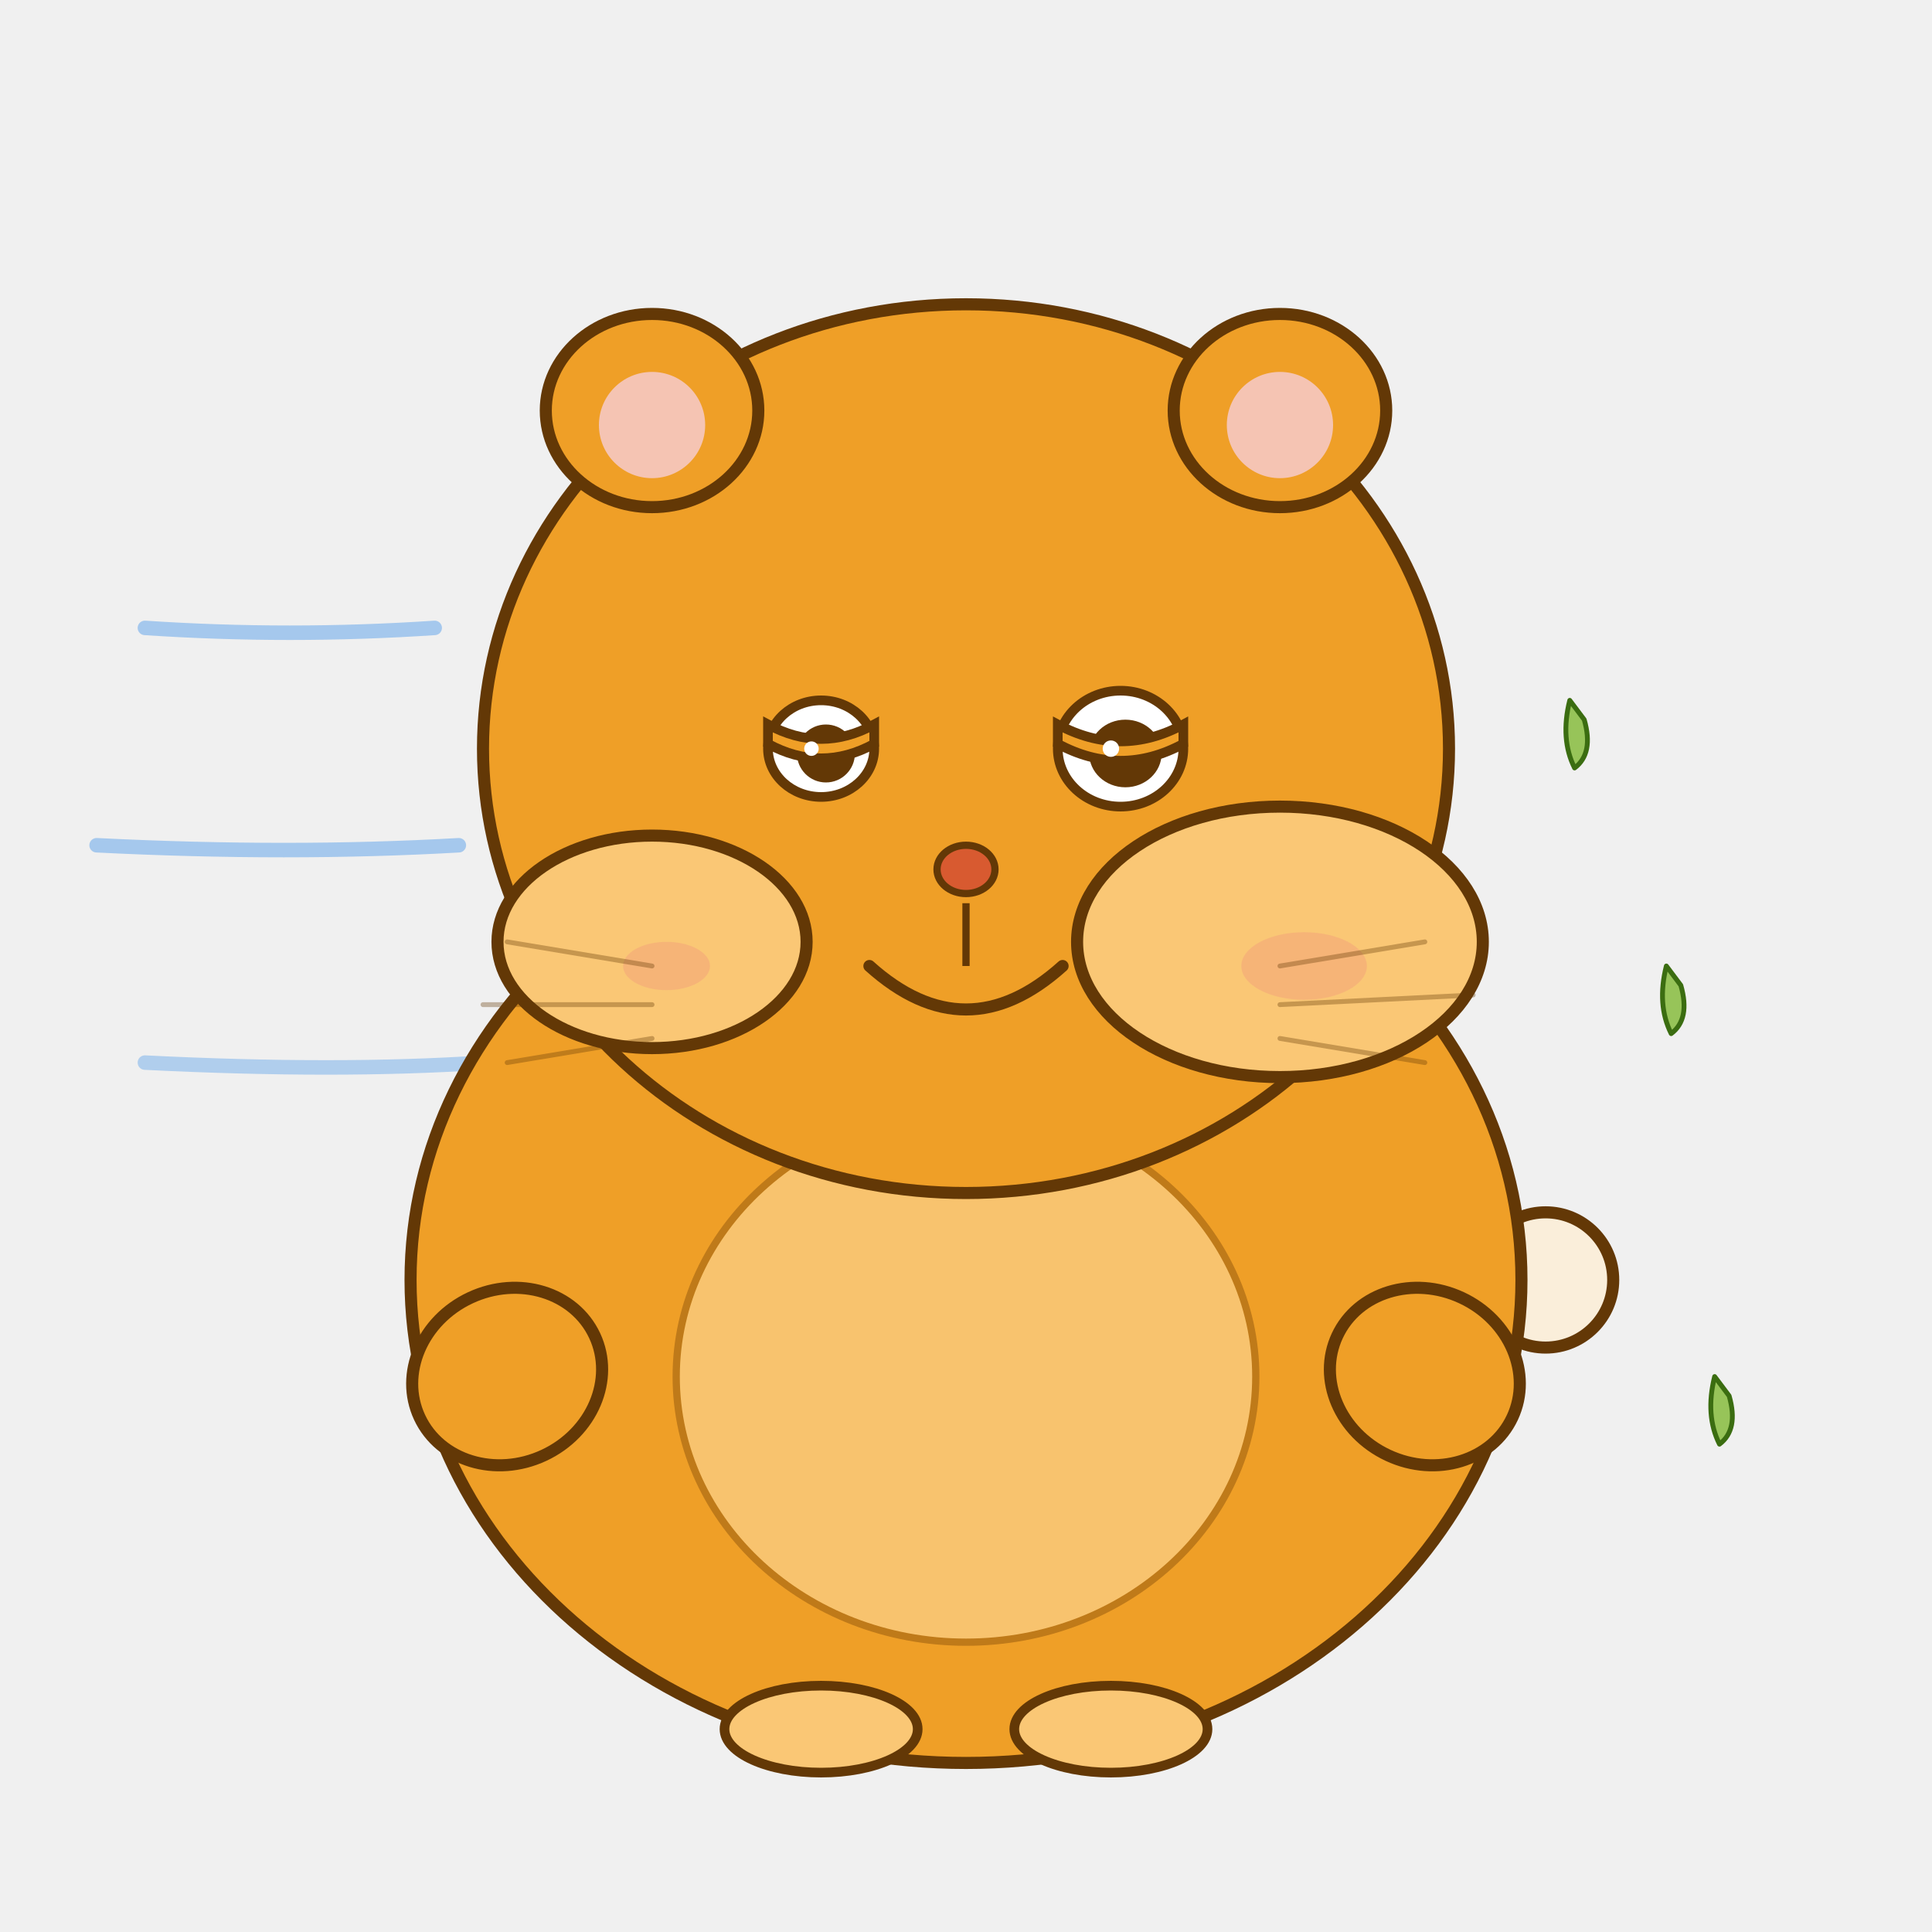
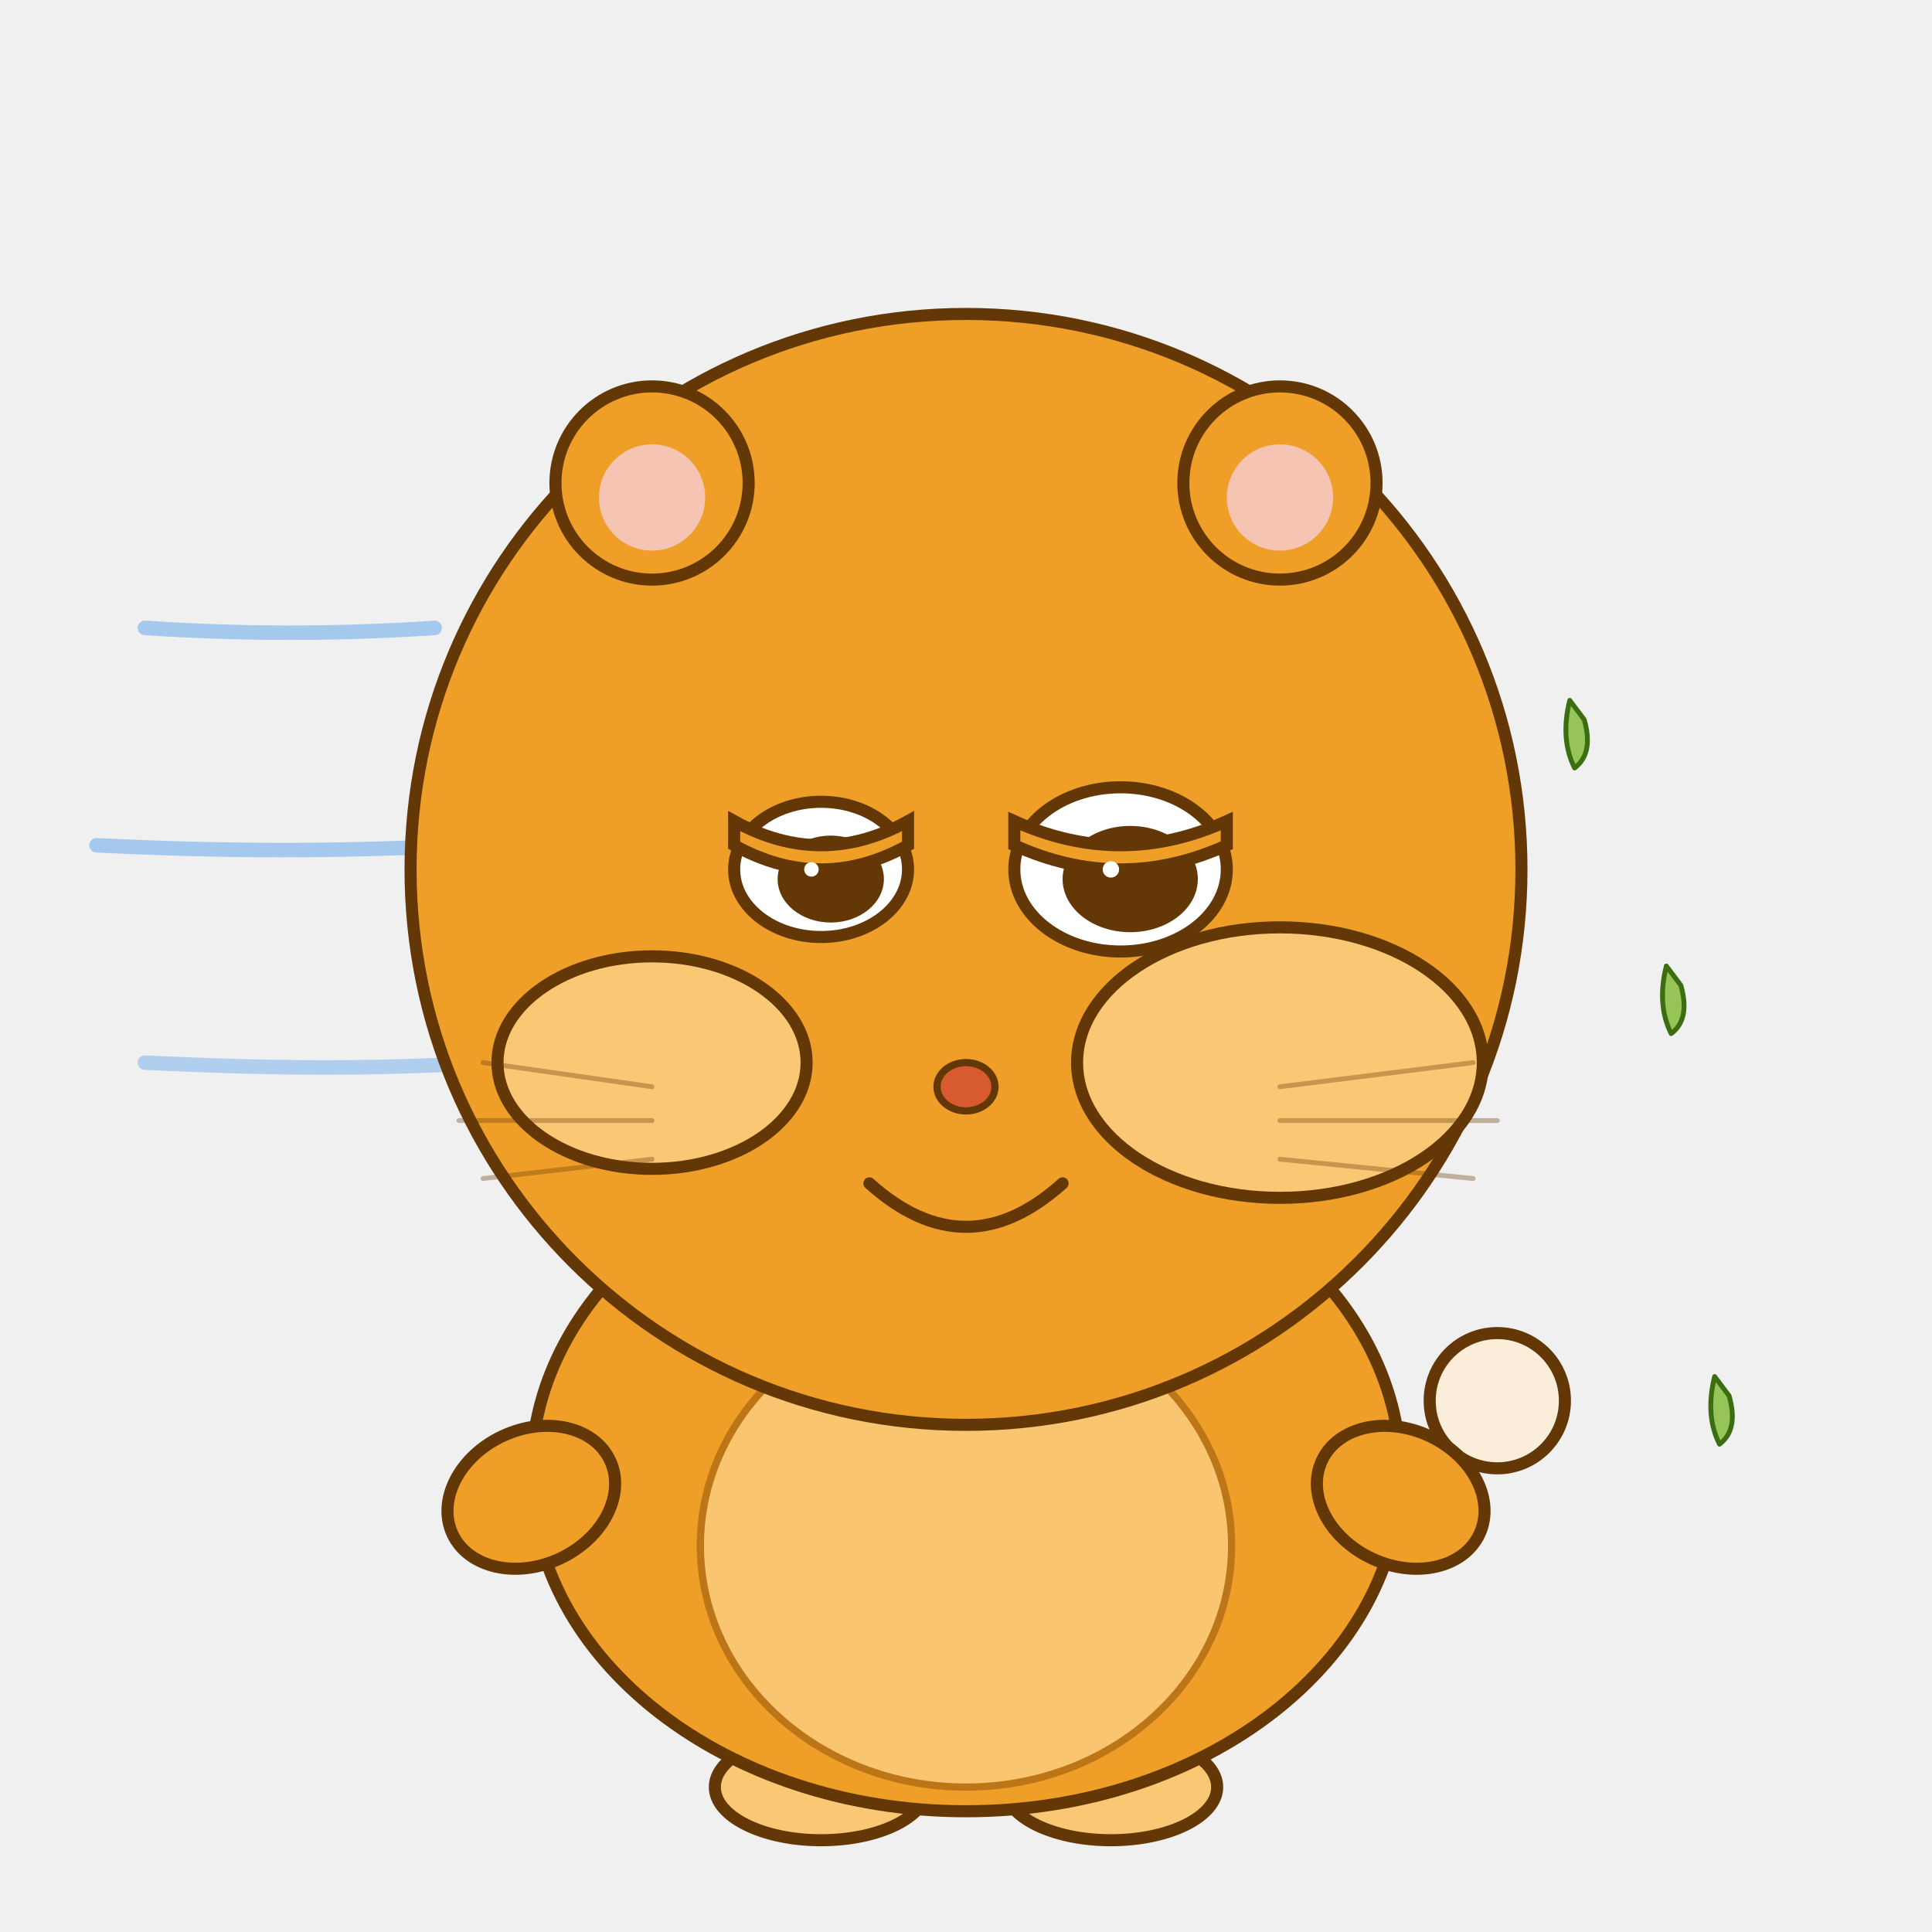
<svg xmlns="http://www.w3.org/2000/svg" viewBox="0 0 400 400" fill="none">
  <path d="M30 130 Q60 132 90 130" stroke="#85B7EB" stroke-width="3" fill="none" stroke-linecap="round" opacity="0.7" />
  <path d="M20 175 Q60 177 95 175" stroke="#85B7EB" stroke-width="3" fill="none" stroke-linecap="round" opacity="0.7" />
  <path d="M30 220 Q70 222 100 220" stroke="#85B7EB" stroke-width="3" fill="none" stroke-linecap="round" opacity="0.6" />
  <path d="M325 145 Q323 153 326 159 Q330 156 328 149 Z" fill="#97C459" stroke="#3B6D11" stroke-width="1" stroke-linejoin="round" />
  <path d="M345 200 Q343 208 346 214 Q350 211 348 204 Z" fill="#97C459" stroke="#3B6D11" stroke-width="1" stroke-linejoin="round" />
  <path d="M355 285 Q353 293 356 299 Q360 296 358 289 Z" fill="#97C459" stroke="#3B6D11" stroke-width="1" stroke-linejoin="round" />
-   <circle cx="320" cy="265" r="14" fill="#FAEEDA" stroke="#633806" stroke-width="2.5" />
-   <ellipse cx="200" cy="265" rx="115" ry="100" fill="#EF9F27" stroke="#633806" stroke-width="2.5" />
-   <ellipse cx="200" cy="285" rx="60" ry="55" fill="#FAC775" stroke="#BA7517" stroke-width="1.5" opacity="0.9" />
-   <ellipse cx="105" cy="285" rx="20" ry="18" fill="#EF9F27" stroke="#633806" stroke-width="2.5" transform="rotate(-25 105 285)" />
-   <ellipse cx="295" cy="285" rx="20" ry="18" fill="#EF9F27" stroke="#633806" stroke-width="2.5" transform="rotate(25 295 285)" />
-   <ellipse cx="170" cy="358" rx="20" ry="9" fill="#FAC775" stroke="#633806" stroke-width="2" />
-   <ellipse cx="230" cy="358" rx="20" ry="9" fill="#FAC775" stroke="#633806" stroke-width="2" />
-   <ellipse cx="200" cy="155" rx="100" ry="92" fill="#EF9F27" stroke="#633806" stroke-width="2.5" />
-   <ellipse cx="135" cy="85" rx="22" ry="20" fill="#EF9F27" stroke="#633806" stroke-width="2.5" />
-   <ellipse cx="265" cy="85" rx="22" ry="20" fill="#EF9F27" stroke="#633806" stroke-width="2.5" />
-   <ellipse cx="135" cy="88" rx="11" ry="11" fill="#F5C4B3" />
-   <ellipse cx="265" cy="88" rx="11" ry="11" fill="#F5C4B3" />
-   <ellipse cx="135" cy="195" rx="32" ry="22" fill="#FAC775" stroke="#633806" stroke-width="2.5" />
-   <ellipse cx="265" cy="195" rx="42" ry="28" fill="#FAC775" stroke="#633806" stroke-width="2.5" />
-   <ellipse cx="138" cy="200" rx="9" ry="5" fill="#F0997B" opacity="0.4" />
-   <ellipse cx="270" cy="200" rx="13" ry="7" fill="#F0997B" opacity="0.4" />
-   <ellipse cx="170" cy="155" rx="11" ry="10" fill="#FFFFFF" stroke="#633806" stroke-width="2" />
-   <ellipse cx="232" cy="155" rx="13" ry="12" fill="#FFFFFF" stroke="#633806" stroke-width="2" />
-   <ellipse cx="171" cy="156" rx="6" ry="6" fill="#633806" />
-   <ellipse cx="233" cy="156" rx="7.5" ry="7" fill="#633806" />
-   <path d="M159 150 Q170 156 181 150 L181 154 Q170 160 159 154 Z" fill="#EF9F27" stroke="#633806" stroke-width="2" />
-   <path d="M219 150 Q232 157 245 150 L245 154 Q232 161 219 154 Z" fill="#EF9F27" stroke="#633806" stroke-width="2" />
-   <circle cx="168" cy="155" r="1.5" fill="#FFFFFF" />
-   <circle cx="230" cy="155" r="1.7" fill="#FFFFFF" />
-   <ellipse cx="200" cy="180" rx="6" ry="5" fill="#D85A30" stroke="#633806" stroke-width="1.5" />
-   <path d="M180 200 Q200 218 220 200" stroke="#633806" stroke-width="2.5" fill="none" stroke-linecap="round" />
-   <line x1="200" y1="187" x2="200" y2="200" stroke="#633806" stroke-width="1.5" />
-   <line x1="105" y1="195" x2="135" y2="200" stroke="#633806" stroke-width="1" opacity="0.35" stroke-linecap="round" />
-   <line x1="100" y1="208" x2="135" y2="208" stroke="#633806" stroke-width="1" opacity="0.35" stroke-linecap="round" />
-   <line x1="105" y1="220" x2="135" y2="215" stroke="#633806" stroke-width="1" opacity="0.35" stroke-linecap="round" />
-   <line x1="265" y1="200" x2="295" y2="195" stroke="#633806" stroke-width="1" opacity="0.35" stroke-linecap="round" />
-   <line x1="265" y1="208" x2="305" y2="206" stroke="#633806" stroke-width="1" opacity="0.35" stroke-linecap="round" />
-   <line x1="265" y1="215" x2="295" y2="220" stroke="#633806" stroke-width="1" opacity="0.35" stroke-linecap="round" />
+   <circle cx="310" cy="290" r="14" fill="#FAEEDA" stroke="#633806" stroke-width="2.5" />
+   <ellipse cx="170" cy="370" rx="22" ry="11" fill="#FAC775" stroke="#633806" stroke-width="2.5" />
+   <ellipse cx="230" cy="370" rx="22" ry="11" fill="#FAC775" stroke="#633806" stroke-width="2.5" />
+   <ellipse cx="200" cy="305" rx="90" ry="70" fill="#EF9F27" stroke="#633806" stroke-width="2.5" />
+   <ellipse cx="200" cy="320" rx="55" ry="50" fill="#FAC775" stroke="#BA7517" stroke-width="1.5" opacity="0.95" />
+   <ellipse cx="110" cy="310" rx="18" ry="14" fill="#EF9F27" stroke="#633806" stroke-width="2.5" transform="rotate(-25 110 310)" />
+   <ellipse cx="290" cy="310" rx="18" ry="14" fill="#EF9F27" stroke="#633806" stroke-width="2.5" transform="rotate(25 290 310)" />
+   <circle cx="200" cy="180" r="115" fill="#EF9F27" stroke="#633806" stroke-width="2.5" />
+   <circle cx="135" cy="100" r="20" fill="#EF9F27" stroke="#633806" stroke-width="2.5" />
+   <circle cx="265" cy="100" r="20" fill="#EF9F27" stroke="#633806" stroke-width="2.5" />
+   <circle cx="135" cy="103" r="11" fill="#F5C4B3" />
+   <circle cx="265" cy="103" r="11" fill="#F5C4B3" />
+   <ellipse cx="135" cy="220" rx="32" ry="22" fill="#FAC775" stroke="#633806" stroke-width="2.5" />
+   <ellipse cx="265" cy="220" rx="42" ry="28" fill="#FAC775" stroke="#633806" stroke-width="2.5" />
+   <ellipse cx="170" cy="180" rx="18" ry="14" fill="#FFFFFF" stroke="#633806" stroke-width="2.5" />
+   <ellipse cx="232" cy="180" rx="22" ry="17" fill="#FFFFFF" stroke="#633806" stroke-width="2.5" />
+   <ellipse cx="172" cy="182" rx="11" ry="9" fill="#633806" />
+   <ellipse cx="234" cy="182" rx="14" ry="11" fill="#633806" />
+   <path d="M152 170 Q170 180 188 170 L188 175 Q170 185 152 175 Z" fill="#EF9F27" stroke="#633806" stroke-width="2.5" />
+   <path d="M210 170 Q232 180 254 170 L254 175 Q232 185 210 175 Z" fill="#EF9F27" stroke="#633806" stroke-width="2.5" />
+   <circle cx="168" cy="180" r="1.5" fill="#FFFFFF" />
+   <circle cx="230" cy="180" r="1.7" fill="#FFFFFF" />
+   <ellipse cx="200" cy="225" rx="6" ry="5" fill="#D85A30" stroke="#633806" stroke-width="1.5" />
+   <path d="M180 245 Q200 263 220 245" stroke="#633806" stroke-width="2.5" fill="none" stroke-linecap="round" />
+   <line x1="100" y1="220" x2="135" y2="225" stroke="#633806" stroke-width="1" opacity="0.35" stroke-linecap="round" />
+   <line x1="95" y1="232" x2="135" y2="232" stroke="#633806" stroke-width="1" opacity="0.35" stroke-linecap="round" />
+   <line x1="100" y1="244" x2="135" y2="240" stroke="#633806" stroke-width="1" opacity="0.35" stroke-linecap="round" />
+   <line x1="265" y1="225" x2="305" y2="220" stroke="#633806" stroke-width="1" opacity="0.35" stroke-linecap="round" />
+   <line x1="265" y1="232" x2="310" y2="232" stroke="#633806" stroke-width="1" opacity="0.35" stroke-linecap="round" />
+   <line x1="265" y1="240" x2="305" y2="244" stroke="#633806" stroke-width="1" opacity="0.35" stroke-linecap="round" />
</svg>
